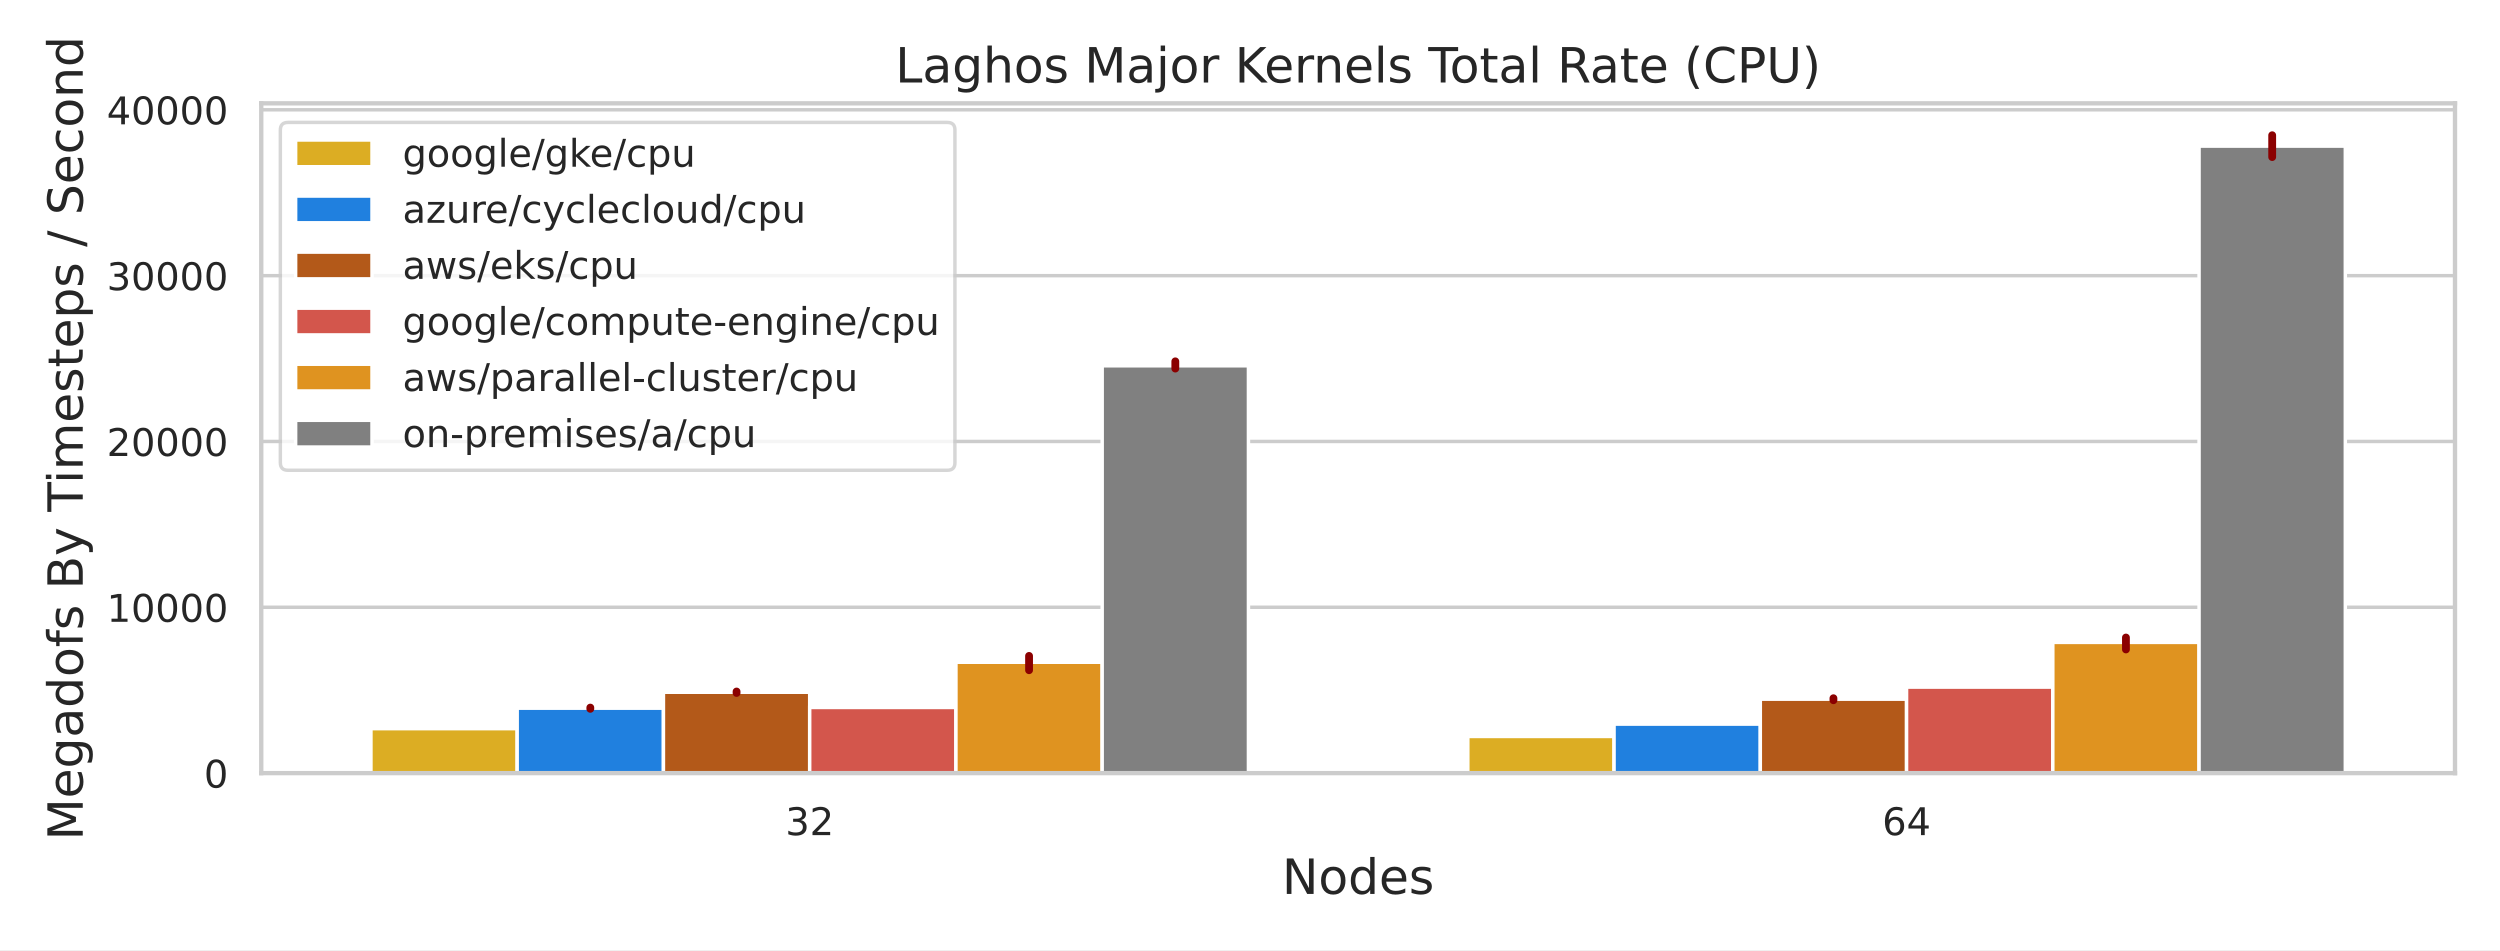
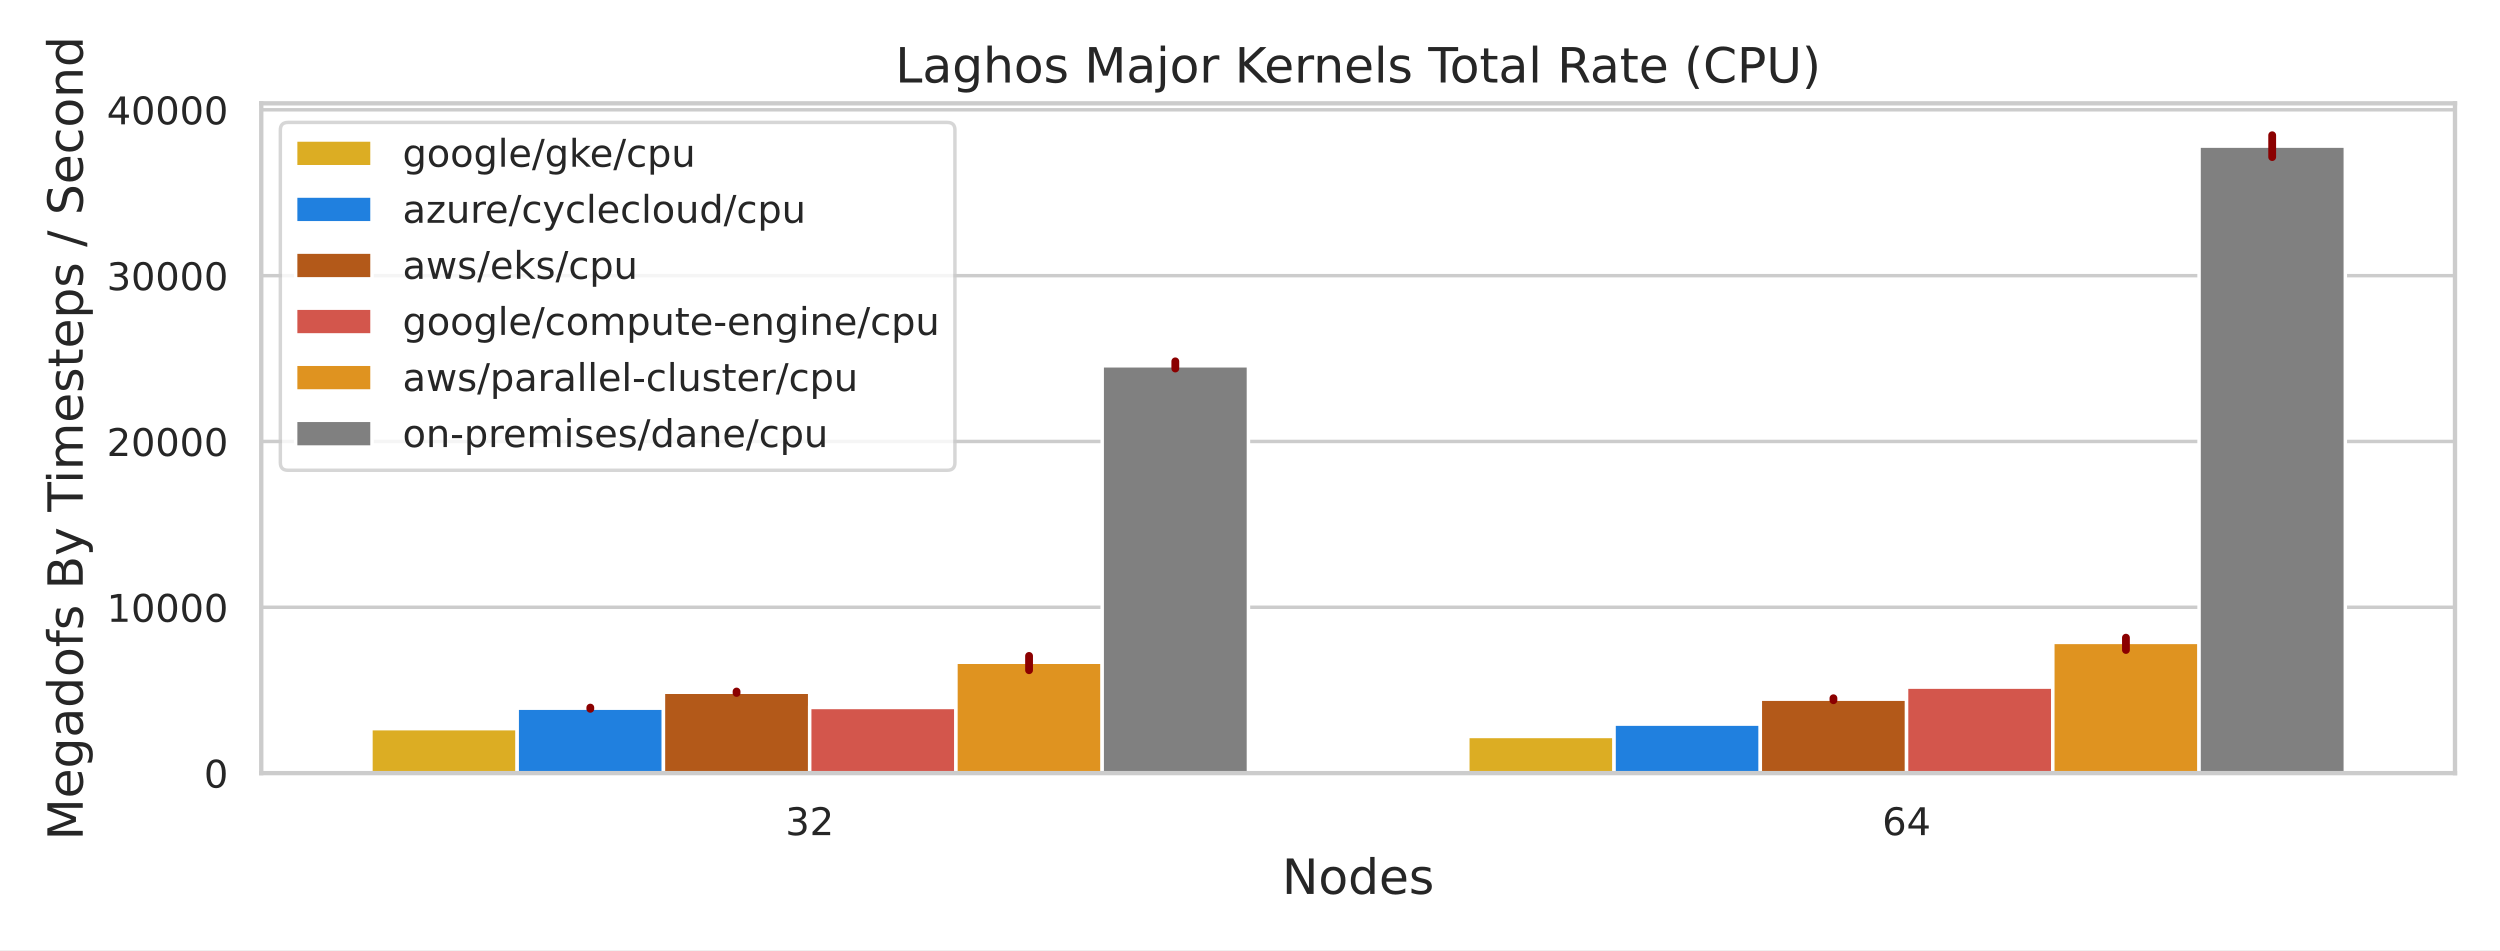
<svg xmlns="http://www.w3.org/2000/svg" xmlns:xlink="http://www.w3.org/1999/xlink" width="720pt" height="273.6pt" viewBox="0 0 720 273.6" version="1.1">
  <defs>
    <style type="text/css">*{stroke-linejoin: round; stroke-linecap: butt}</style>
  </defs>
  <g id="figure_1">
    <g id="patch_1">
      <path d="M 0 273.6  L 720 273.6  L 720 0  L 0 0  z " style="fill: #ffffff" />
    </g>
    <g id="axes_1">
      <g id="patch_2">
        <path d="M 75.24 222.66  L 707.04 222.66  L 707.04 29.76  L 75.24 29.76  z " style="fill: #ffffff" />
      </g>
      <g id="matplotlib.axis_1">
        <g id="xtick_1">
          <g id="text_1">
            <g style="fill: #262626" transform="translate(226.1912 240.5183) scale(0.11 -0.11)">
              <defs>
                <path id="DejaVuSans-33" d="M 2597 2516  Q 3050 2419 3304 2112  Q 3559 1806 3559 1356  Q 3559 666 3084 287  Q 2609 -91 1734 -91  Q 1441 -91 1130 -33  Q 819 25 488 141  L 488 750  Q 750 597 1062 519  Q 1375 441 1716 441  Q 2309 441 2620 675  Q 2931 909 2931 1356  Q 2931 1769 2642 2001  Q 2353 2234 1838 2234  L 1294 2234  L 1294 2753  L 1863 2753  Q 2328 2753 2575 2939  Q 2822 3125 2822 3475  Q 2822 3834 2567 4026  Q 2313 4219 1838 4219  Q 1578 4219 1281 4162  Q 984 4106 628 3988  L 628 4550  Q 988 4650 1302 4700  Q 1616 4750 1894 4750  Q 2613 4750 3031 4423  Q 3450 4097 3450 3541  Q 3450 3153 3228 2886  Q 3006 2619 2597 2516  z " transform="scale(0.015625)" />
                <path id="DejaVuSans-32" d="M 1228 531  L 3431 531  L 3431 0  L 469 0  L 469 531  Q 828 903 1448 1529  Q 2069 2156 2228 2338  Q 2531 2678 2651 2914  Q 2772 3150 2772 3378  Q 2772 3750 2511 3984  Q 2250 4219 1831 4219  Q 1534 4219 1204 4116  Q 875 4013 500 3803  L 500 4441  Q 881 4594 1212 4672  Q 1544 4750 1819 4750  Q 2544 4750 2975 4387  Q 3406 4025 3406 3419  Q 3406 3131 3298 2873  Q 3191 2616 2906 2266  Q 2828 2175 2409 1742  Q 1991 1309 1228 531  z " transform="scale(0.015625)" />
              </defs>
              <use xlink:href="#DejaVuSans-33" />
              <use xlink:href="#DejaVuSans-32" x="63.623" />
            </g>
          </g>
        </g>
        <g id="xtick_2">
          <g id="text_2">
            <g style="fill: #262626" transform="translate(542.0912 240.5183) scale(0.11 -0.11)">
              <defs>
                <path id="DejaVuSans-36" d="M 2113 2584  Q 1688 2584 1439 2293  Q 1191 2003 1191 1497  Q 1191 994 1439 701  Q 1688 409 2113 409  Q 2538 409 2786 701  Q 3034 994 3034 1497  Q 3034 2003 2786 2293  Q 2538 2584 2113 2584  z M 3366 4563  L 3366 3988  Q 3128 4100 2886 4159  Q 2644 4219 2406 4219  Q 1781 4219 1451 3797  Q 1122 3375 1075 2522  Q 1259 2794 1537 2939  Q 1816 3084 2150 3084  Q 2853 3084 3261 2657  Q 3669 2231 3669 1497  Q 3669 778 3244 343  Q 2819 -91 2113 -91  Q 1303 -91 875 529  Q 447 1150 447 2328  Q 447 3434 972 4092  Q 1497 4750 2381 4750  Q 2619 4750 2861 4703  Q 3103 4656 3366 4563  z " transform="scale(0.015625)" />
                <path id="DejaVuSans-34" d="M 2419 4116  L 825 1625  L 2419 1625  L 2419 4116  z M 2253 4666  L 3047 4666  L 3047 1625  L 3713 1625  L 3713 1100  L 3047 1100  L 3047 0  L 2419 0  L 2419 1100  L 313 1100  L 313 1709  L 2253 4666  z " transform="scale(0.015625)" />
              </defs>
              <use xlink:href="#DejaVuSans-36" />
              <use xlink:href="#DejaVuSans-34" x="63.623" />
            </g>
          </g>
        </g>
        <g id="text_3">
          <g style="fill: #262626" transform="translate(369.2223 257.4438) scale(0.14 -0.14)">
            <defs>
              <path id="DejaVuSans-4e" d="M 628 4666  L 1478 4666  L 3547 763  L 3547 4666  L 4159 4666  L 4159 0  L 3309 0  L 1241 3903  L 1241 0  L 628 0  L 628 4666  z " transform="scale(0.015625)" />
              <path id="DejaVuSans-6f" d="M 1959 3097  Q 1497 3097 1228 2736  Q 959 2375 959 1747  Q 959 1119 1226 758  Q 1494 397 1959 397  Q 2419 397 2687 759  Q 2956 1122 2956 1747  Q 2956 2369 2687 2733  Q 2419 3097 1959 3097  z M 1959 3584  Q 2709 3584 3137 3096  Q 3566 2609 3566 1747  Q 3566 888 3137 398  Q 2709 -91 1959 -91  Q 1206 -91 779 398  Q 353 888 353 1747  Q 353 2609 779 3096  Q 1206 3584 1959 3584  z " transform="scale(0.015625)" />
              <path id="DejaVuSans-64" d="M 2906 2969  L 2906 4863  L 3481 4863  L 3481 0  L 2906 0  L 2906 525  Q 2725 213 2448 61  Q 2172 -91 1784 -91  Q 1150 -91 751 415  Q 353 922 353 1747  Q 353 2572 751 3078  Q 1150 3584 1784 3584  Q 2172 3584 2448 3432  Q 2725 3281 2906 2969  z M 947 1747  Q 947 1113 1208 752  Q 1469 391 1925 391  Q 2381 391 2643 752  Q 2906 1113 2906 1747  Q 2906 2381 2643 2742  Q 2381 3103 1925 3103  Q 1469 3103 1208 2742  Q 947 2381 947 1747  z " transform="scale(0.015625)" />
              <path id="DejaVuSans-65" d="M 3597 1894  L 3597 1613  L 953 1613  Q 991 1019 1311 708  Q 1631 397 2203 397  Q 2534 397 2845 478  Q 3156 559 3463 722  L 3463 178  Q 3153 47 2828 -22  Q 2503 -91 2169 -91  Q 1331 -91 842 396  Q 353 884 353 1716  Q 353 2575 817 3079  Q 1281 3584 2069 3584  Q 2775 3584 3186 3129  Q 3597 2675 3597 1894  z M 3022 2063  Q 3016 2534 2758 2815  Q 2500 3097 2075 3097  Q 1594 3097 1305 2825  Q 1016 2553 972 2059  L 3022 2063  z " transform="scale(0.015625)" />
              <path id="DejaVuSans-73" d="M 2834 3397  L 2834 2853  Q 2591 2978 2328 3040  Q 2066 3103 1784 3103  Q 1356 3103 1142 2972  Q 928 2841 928 2578  Q 928 2378 1081 2264  Q 1234 2150 1697 2047  L 1894 2003  Q 2506 1872 2764 1633  Q 3022 1394 3022 966  Q 3022 478 2636 193  Q 2250 -91 1575 -91  Q 1294 -91 989 -36  Q 684 19 347 128  L 347 722  Q 666 556 975 473  Q 1284 391 1588 391  Q 1994 391 2212 530  Q 2431 669 2431 922  Q 2431 1156 2273 1281  Q 2116 1406 1581 1522  L 1381 1569  Q 847 1681 609 1914  Q 372 2147 372 2553  Q 372 3047 722 3315  Q 1072 3584 1716 3584  Q 2034 3584 2315 3537  Q 2597 3491 2834 3397  z " transform="scale(0.015625)" />
            </defs>
            <use xlink:href="#DejaVuSans-4e" />
            <use xlink:href="#DejaVuSans-6f" x="74.805" />
            <use xlink:href="#DejaVuSans-64" x="135.986" />
            <use xlink:href="#DejaVuSans-65" x="199.463" />
            <use xlink:href="#DejaVuSans-73" x="260.986" />
          </g>
        </g>
      </g>
      <g id="matplotlib.axis_2">
        <g id="ytick_1">
          <g id="line2d_1">
-             <path d="M 75.24 222.66  L 707.04 222.66  " clip-path="url(#pef1cb659b6)" style="fill: none; stroke: #cccccc; stroke-linecap: round" />
+             <path d="M 75.24 222.66  L 707.04 222.66  " clip-path="url(#p43511a6525)" style="fill: none; stroke: #cccccc; stroke-linecap: round" />
          </g>
          <g id="text_4">
            <g style="fill: #262626" transform="translate(58.74125 226.8391) scale(0.11 -0.11)">
              <defs>
                <path id="DejaVuSans-30" d="M 2034 4250  Q 1547 4250 1301 3770  Q 1056 3291 1056 2328  Q 1056 1369 1301 889  Q 1547 409 2034 409  Q 2525 409 2770 889  Q 3016 1369 3016 2328  Q 3016 3291 2770 3770  Q 2525 4250 2034 4250  z M 2034 4750  Q 2819 4750 3233 4129  Q 3647 3509 3647 2328  Q 3647 1150 3233 529  Q 2819 -91 2034 -91  Q 1250 -91 836 529  Q 422 1150 422 2328  Q 422 3509 836 4129  Q 1250 4750 2034 4750  z " transform="scale(0.015625)" />
              </defs>
              <use xlink:href="#DejaVuSans-30" />
            </g>
          </g>
        </g>
        <g id="ytick_2">
          <g id="line2d_2">
-             <path d="M 75.24 174.902  L 707.04 174.902  " clip-path="url(#pef1cb659b6)" style="fill: none; stroke: #cccccc; stroke-linecap: round" />
+             <path d="M 75.24 174.902  L 707.04 174.902  " clip-path="url(#p43511a6525)" style="fill: none; stroke: #cccccc; stroke-linecap: round" />
          </g>
          <g id="text_5">
            <g style="fill: #262626" transform="translate(30.74625 179.0811) scale(0.11 -0.11)">
              <defs>
                <path id="DejaVuSans-31" d="M 794 531  L 1825 531  L 1825 4091  L 703 3866  L 703 4441  L 1819 4666  L 2450 4666  L 2450 531  L 3481 531  L 3481 0  L 794 0  L 794 531  z " transform="scale(0.015625)" />
              </defs>
              <use xlink:href="#DejaVuSans-31" />
              <use xlink:href="#DejaVuSans-30" x="63.623" />
              <use xlink:href="#DejaVuSans-30" x="127.246" />
              <use xlink:href="#DejaVuSans-30" x="190.869" />
              <use xlink:href="#DejaVuSans-30" x="254.492" />
            </g>
          </g>
        </g>
        <g id="ytick_3">
          <g id="line2d_3">
-             <path d="M 75.24 127.144  L 707.04 127.144  " clip-path="url(#pef1cb659b6)" style="fill: none; stroke: #cccccc; stroke-linecap: round" />
+             <path d="M 75.24 127.144  L 707.04 127.144  " clip-path="url(#p43511a6525)" style="fill: none; stroke: #cccccc; stroke-linecap: round" />
          </g>
          <g id="text_6">
            <g style="fill: #262626" transform="translate(30.74625 131.3231) scale(0.11 -0.11)">
              <use xlink:href="#DejaVuSans-32" />
              <use xlink:href="#DejaVuSans-30" x="63.623" />
              <use xlink:href="#DejaVuSans-30" x="127.246" />
              <use xlink:href="#DejaVuSans-30" x="190.869" />
              <use xlink:href="#DejaVuSans-30" x="254.492" />
            </g>
          </g>
        </g>
        <g id="ytick_4">
          <g id="line2d_4">
-             <path d="M 75.24 79.386  L 707.04 79.386  " clip-path="url(#pef1cb659b6)" style="fill: none; stroke: #cccccc; stroke-linecap: round" />
+             <path d="M 75.24 79.386  L 707.04 79.386  " clip-path="url(#p43511a6525)" style="fill: none; stroke: #cccccc; stroke-linecap: round" />
          </g>
          <g id="text_7">
            <g style="fill: #262626" transform="translate(30.74625 83.56511) scale(0.11 -0.11)">
              <use xlink:href="#DejaVuSans-33" />
              <use xlink:href="#DejaVuSans-30" x="63.623" />
              <use xlink:href="#DejaVuSans-30" x="127.246" />
              <use xlink:href="#DejaVuSans-30" x="190.869" />
              <use xlink:href="#DejaVuSans-30" x="254.492" />
            </g>
          </g>
        </g>
        <g id="ytick_5">
          <g id="line2d_5">
-             <path d="M 75.24 31.628  L 707.04 31.628  " clip-path="url(#pef1cb659b6)" style="fill: none; stroke: #cccccc; stroke-linecap: round" />
+             <path d="M 75.24 31.628  L 707.04 31.628  " clip-path="url(#p43511a6525)" style="fill: none; stroke: #cccccc; stroke-linecap: round" />
          </g>
          <g id="text_8">
            <g style="fill: #262626" transform="translate(30.74625 35.8071) scale(0.11 -0.11)">
              <use xlink:href="#DejaVuSans-34" />
              <use xlink:href="#DejaVuSans-30" x="63.623" />
              <use xlink:href="#DejaVuSans-30" x="127.246" />
              <use xlink:href="#DejaVuSans-30" x="190.869" />
              <use xlink:href="#DejaVuSans-30" x="254.492" />
            </g>
          </g>
        </g>
        <g id="text_9">
          <g style="fill: #262626" transform="translate(23.83469 242.0097) rotate(-90) scale(0.14 -0.14)">
            <defs>
              <path id="DejaVuSans-4d" d="M 628 4666  L 1569 4666  L 2759 1491  L 3956 4666  L 4897 4666  L 4897 0  L 4281 0  L 4281 4097  L 3078 897  L 2444 897  L 1241 4097  L 1241 0  L 628 0  L 628 4666  z " transform="scale(0.015625)" />
              <path id="DejaVuSans-67" d="M 2906 1791  Q 2906 2416 2648 2759  Q 2391 3103 1925 3103  Q 1463 3103 1205 2759  Q 947 2416 947 1791  Q 947 1169 1205 825  Q 1463 481 1925 481  Q 2391 481 2648 825  Q 2906 1169 2906 1791  z M 3481 434  Q 3481 -459 3084 -895  Q 2688 -1331 1869 -1331  Q 1566 -1331 1297 -1286  Q 1028 -1241 775 -1147  L 775 -588  Q 1028 -725 1275 -790  Q 1522 -856 1778 -856  Q 2344 -856 2625 -561  Q 2906 -266 2906 331  L 2906 616  Q 2728 306 2450 153  Q 2172 0 1784 0  Q 1141 0 747 490  Q 353 981 353 1791  Q 353 2603 747 3093  Q 1141 3584 1784 3584  Q 2172 3584 2450 3431  Q 2728 3278 2906 2969  L 2906 3500  L 3481 3500  L 3481 434  z " transform="scale(0.015625)" />
              <path id="DejaVuSans-61" d="M 2194 1759  Q 1497 1759 1228 1600  Q 959 1441 959 1056  Q 959 750 1161 570  Q 1363 391 1709 391  Q 2188 391 2477 730  Q 2766 1069 2766 1631  L 2766 1759  L 2194 1759  z M 3341 1997  L 3341 0  L 2766 0  L 2766 531  Q 2569 213 2275 61  Q 1981 -91 1556 -91  Q 1019 -91 701 211  Q 384 513 384 1019  Q 384 1609 779 1909  Q 1175 2209 1959 2209  L 2766 2209  L 2766 2266  Q 2766 2663 2505 2880  Q 2244 3097 1772 3097  Q 1472 3097 1187 3025  Q 903 2953 641 2809  L 641 3341  Q 956 3463 1253 3523  Q 1550 3584 1831 3584  Q 2591 3584 2966 3190  Q 3341 2797 3341 1997  z " transform="scale(0.015625)" />
              <path id="DejaVuSans-66" d="M 2375 4863  L 2375 4384  L 1825 4384  Q 1516 4384 1395 4259  Q 1275 4134 1275 3809  L 1275 3500  L 2222 3500  L 2222 3053  L 1275 3053  L 1275 0  L 697 0  L 697 3053  L 147 3053  L 147 3500  L 697 3500  L 697 3744  Q 697 4328 969 4595  Q 1241 4863 1831 4863  L 2375 4863  z " transform="scale(0.015625)" />
              <path id="DejaVuSans-20" transform="scale(0.015625)" />
              <path id="DejaVuSans-42" d="M 1259 2228  L 1259 519  L 2272 519  Q 2781 519 3026 730  Q 3272 941 3272 1375  Q 3272 1813 3026 2020  Q 2781 2228 2272 2228  L 1259 2228  z M 1259 4147  L 1259 2741  L 2194 2741  Q 2656 2741 2882 2914  Q 3109 3088 3109 3444  Q 3109 3797 2882 3972  Q 2656 4147 2194 4147  L 1259 4147  z M 628 4666  L 2241 4666  Q 2963 4666 3353 4366  Q 3744 4066 3744 3513  Q 3744 3084 3544 2831  Q 3344 2578 2956 2516  Q 3422 2416 3680 2098  Q 3938 1781 3938 1306  Q 3938 681 3513 340  Q 3088 0 2303 0  L 628 0  L 628 4666  z " transform="scale(0.015625)" />
              <path id="DejaVuSans-79" d="M 2059 -325  Q 1816 -950 1584 -1140  Q 1353 -1331 966 -1331  L 506 -1331  L 506 -850  L 844 -850  Q 1081 -850 1212 -737  Q 1344 -625 1503 -206  L 1606 56  L 191 3500  L 800 3500  L 1894 763  L 2988 3500  L 3597 3500  L 2059 -325  z " transform="scale(0.015625)" />
              <path id="DejaVuSans-54" d="M -19 4666  L 3928 4666  L 3928 4134  L 2272 4134  L 2272 0  L 1638 0  L 1638 4134  L -19 4134  L -19 4666  z " transform="scale(0.015625)" />
              <path id="DejaVuSans-69" d="M 603 3500  L 1178 3500  L 1178 0  L 603 0  L 603 3500  z M 603 4863  L 1178 4863  L 1178 4134  L 603 4134  L 603 4863  z " transform="scale(0.015625)" />
              <path id="DejaVuSans-6d" d="M 3328 2828  Q 3544 3216 3844 3400  Q 4144 3584 4550 3584  Q 5097 3584 5394 3201  Q 5691 2819 5691 2113  L 5691 0  L 5113 0  L 5113 2094  Q 5113 2597 4934 2840  Q 4756 3084 4391 3084  Q 3944 3084 3684 2787  Q 3425 2491 3425 1978  L 3425 0  L 2847 0  L 2847 2094  Q 2847 2600 2669 2842  Q 2491 3084 2119 3084  Q 1678 3084 1418 2786  Q 1159 2488 1159 1978  L 1159 0  L 581 0  L 581 3500  L 1159 3500  L 1159 2956  Q 1356 3278 1631 3431  Q 1906 3584 2284 3584  Q 2666 3584 2933 3390  Q 3200 3197 3328 2828  z " transform="scale(0.015625)" />
              <path id="DejaVuSans-74" d="M 1172 4494  L 1172 3500  L 2356 3500  L 2356 3053  L 1172 3053  L 1172 1153  Q 1172 725 1289 603  Q 1406 481 1766 481  L 2356 481  L 2356 0  L 1766 0  Q 1100 0 847 248  Q 594 497 594 1153  L 594 3053  L 172 3053  L 172 3500  L 594 3500  L 594 4494  L 1172 4494  z " transform="scale(0.015625)" />
              <path id="DejaVuSans-70" d="M 1159 525  L 1159 -1331  L 581 -1331  L 581 3500  L 1159 3500  L 1159 2969  Q 1341 3281 1617 3432  Q 1894 3584 2278 3584  Q 2916 3584 3314 3078  Q 3713 2572 3713 1747  Q 3713 922 3314 415  Q 2916 -91 2278 -91  Q 1894 -91 1617 61  Q 1341 213 1159 525  z M 3116 1747  Q 3116 2381 2855 2742  Q 2594 3103 2138 3103  Q 1681 3103 1420 2742  Q 1159 2381 1159 1747  Q 1159 1113 1420 752  Q 1681 391 2138 391  Q 2594 391 2855 752  Q 3116 1113 3116 1747  z " transform="scale(0.015625)" />
              <path id="DejaVuSans-2f" d="M 1625 4666  L 2156 4666  L 531 -594  L 0 -594  L 1625 4666  z " transform="scale(0.015625)" />
              <path id="DejaVuSans-53" d="M 3425 4513  L 3425 3897  Q 3066 4069 2747 4153  Q 2428 4238 2131 4238  Q 1616 4238 1336 4038  Q 1056 3838 1056 3469  Q 1056 3159 1242 3001  Q 1428 2844 1947 2747  L 2328 2669  Q 3034 2534 3370 2195  Q 3706 1856 3706 1288  Q 3706 609 3251 259  Q 2797 -91 1919 -91  Q 1588 -91 1214 -16  Q 841 59 441 206  L 441 856  Q 825 641 1194 531  Q 1563 422 1919 422  Q 2459 422 2753 634  Q 3047 847 3047 1241  Q 3047 1584 2836 1778  Q 2625 1972 2144 2069  L 1759 2144  Q 1053 2284 737 2584  Q 422 2884 422 3419  Q 422 4038 858 4394  Q 1294 4750 2059 4750  Q 2388 4750 2728 4690  Q 3069 4631 3425 4513  z " transform="scale(0.015625)" />
              <path id="DejaVuSans-63" d="M 3122 3366  L 3122 2828  Q 2878 2963 2633 3030  Q 2388 3097 2138 3097  Q 1578 3097 1268 2742  Q 959 2388 959 1747  Q 959 1106 1268 751  Q 1578 397 2138 397  Q 2388 397 2633 464  Q 2878 531 3122 666  L 3122 134  Q 2881 22 2623 -34  Q 2366 -91 2075 -91  Q 1284 -91 818 406  Q 353 903 353 1747  Q 353 2603 823 3093  Q 1294 3584 2113 3584  Q 2378 3584 2631 3529  Q 2884 3475 3122 3366  z " transform="scale(0.015625)" />
              <path id="DejaVuSans-6e" d="M 3513 2113  L 3513 0  L 2938 0  L 2938 2094  Q 2938 2591 2744 2837  Q 2550 3084 2163 3084  Q 1697 3084 1428 2787  Q 1159 2491 1159 1978  L 1159 0  L 581 0  L 581 3500  L 1159 3500  L 1159 2956  Q 1366 3272 1645 3428  Q 1925 3584 2291 3584  Q 2894 3584 3203 3211  Q 3513 2838 3513 2113  z " transform="scale(0.015625)" />
            </defs>
            <use xlink:href="#DejaVuSans-4d" />
            <use xlink:href="#DejaVuSans-65" x="86.279" />
            <use xlink:href="#DejaVuSans-67" x="147.803" />
            <use xlink:href="#DejaVuSans-61" x="211.279" />
            <use xlink:href="#DejaVuSans-64" x="272.559" />
            <use xlink:href="#DejaVuSans-6f" x="336.035" />
            <use xlink:href="#DejaVuSans-66" x="397.217" />
            <use xlink:href="#DejaVuSans-73" x="432.422" />
            <use xlink:href="#DejaVuSans-20" x="484.521" />
            <use xlink:href="#DejaVuSans-42" x="516.309" />
            <use xlink:href="#DejaVuSans-79" x="584.912" />
            <use xlink:href="#DejaVuSans-20" x="644.092" />
            <use xlink:href="#DejaVuSans-54" x="675.879" />
            <use xlink:href="#DejaVuSans-69" x="733.838" />
            <use xlink:href="#DejaVuSans-6d" x="761.621" />
            <use xlink:href="#DejaVuSans-65" x="859.033" />
            <use xlink:href="#DejaVuSans-73" x="920.557" />
            <use xlink:href="#DejaVuSans-74" x="972.656" />
            <use xlink:href="#DejaVuSans-65" x="1011.865" />
            <use xlink:href="#DejaVuSans-70" x="1073.389" />
            <use xlink:href="#DejaVuSans-73" x="1136.865" />
            <use xlink:href="#DejaVuSans-20" x="1188.965" />
            <use xlink:href="#DejaVuSans-2f" x="1220.752" />
            <use xlink:href="#DejaVuSans-20" x="1254.443" />
            <use xlink:href="#DejaVuSans-53" x="1286.23" />
            <use xlink:href="#DejaVuSans-65" x="1349.707" />
            <use xlink:href="#DejaVuSans-63" x="1411.23" />
            <use xlink:href="#DejaVuSans-6f" x="1466.211" />
            <use xlink:href="#DejaVuSans-6e" x="1527.393" />
            <use xlink:href="#DejaVuSans-64" x="1590.771" />
          </g>
        </g>
      </g>
      <g id="patch_3">
-         <path d="M 106.83 222.66  L 148.95 222.66  L 148.95 209.856  L 106.83 209.856  z " clip-path="url(#pef1cb659b6)" style="fill: #dcad23; stroke: #ffffff; stroke-linejoin: miter" />
+         <path d="M 106.83 222.66  L 148.95 222.66  L 148.95 209.856  L 106.83 209.856  z " clip-path="url(#p43511a6525)" style="fill: #dcad23; stroke: #ffffff; stroke-linejoin: miter" />
      </g>
      <g id="patch_4">
-         <path d="M 422.73 222.66  L 464.85 222.66  L 464.85 212.102  L 422.73 212.102  z " clip-path="url(#pef1cb659b6)" style="fill: #dcad23; stroke: #ffffff; stroke-linejoin: miter" />
+         <path d="M 422.73 222.66  L 464.85 222.66  L 464.85 212.102  L 422.73 212.102  z " clip-path="url(#p43511a6525)" style="fill: #dcad23; stroke: #ffffff; stroke-linejoin: miter" />
      </g>
      <g id="patch_5">
-         <path d="M 148.95 222.66  L 191.07 222.66  L 191.07 203.965  L 148.95 203.965  z " clip-path="url(#pef1cb659b6)" style="fill: #2080df; stroke: #ffffff; stroke-linejoin: miter" />
+         <path d="M 148.95 222.66  L 191.07 222.66  L 191.07 203.965  L 148.95 203.965  z " clip-path="url(#p43511a6525)" style="fill: #2080df; stroke: #ffffff; stroke-linejoin: miter" />
      </g>
      <g id="patch_6">
-         <path d="M 464.85 222.66  L 506.97 222.66  L 506.97 208.544  L 464.85 208.544  z " clip-path="url(#pef1cb659b6)" style="fill: #2080df; stroke: #ffffff; stroke-linejoin: miter" />
+         <path d="M 464.85 222.66  L 506.97 222.66  L 506.97 208.544  L 464.85 208.544  z " clip-path="url(#p43511a6525)" style="fill: #2080df; stroke: #ffffff; stroke-linejoin: miter" />
      </g>
      <g id="patch_7">
-         <path d="M 191.07 222.66  L 233.19 222.66  L 233.19 199.367  L 191.07 199.367  z " clip-path="url(#pef1cb659b6)" style="fill: #b35919; stroke: #ffffff; stroke-linejoin: miter" />
+         <path d="M 191.07 222.66  L 233.19 222.66  L 233.19 199.367  L 191.07 199.367  z " clip-path="url(#p43511a6525)" style="fill: #b35919; stroke: #ffffff; stroke-linejoin: miter" />
      </g>
      <g id="patch_8">
-         <path d="M 506.97 222.66  L 549.09 222.66  L 549.09 201.378  L 506.97 201.378  z " clip-path="url(#pef1cb659b6)" style="fill: #b35919; stroke: #ffffff; stroke-linejoin: miter" />
+         <path d="M 506.97 222.66  L 549.09 222.66  L 549.09 201.378  L 506.97 201.378  z " clip-path="url(#p43511a6525)" style="fill: #b35919; stroke: #ffffff; stroke-linejoin: miter" />
      </g>
      <g id="patch_9">
-         <path d="M 233.19 222.66  L 275.31 222.66  L 275.31 203.747  L 233.19 203.747  z " clip-path="url(#pef1cb659b6)" style="fill: #d3564c; stroke: #ffffff; stroke-linejoin: miter" />
+         <path d="M 233.19 222.66  L 275.31 222.66  L 275.31 203.747  L 233.19 203.747  z " clip-path="url(#p43511a6525)" style="fill: #d3564c; stroke: #ffffff; stroke-linejoin: miter" />
      </g>
      <g id="patch_10">
-         <path d="M 549.09 222.66  L 591.21 222.66  L 591.21 197.899  L 549.09 197.899  z " clip-path="url(#pef1cb659b6)" style="fill: #d3564c; stroke: #ffffff; stroke-linejoin: miter" />
+         <path d="M 549.09 222.66  L 591.21 222.66  L 591.21 197.899  L 549.09 197.899  z " clip-path="url(#p43511a6525)" style="fill: #d3564c; stroke: #ffffff; stroke-linejoin: miter" />
      </g>
      <g id="patch_11">
-         <path d="M 275.31 222.66  L 317.43 222.66  L 317.43 190.732  L 275.31 190.732  z " clip-path="url(#pef1cb659b6)" style="fill: #df9320; stroke: #ffffff; stroke-linejoin: miter" />
+         <path d="M 275.31 222.66  L 317.43 222.66  L 317.43 190.732  L 275.31 190.732  z " clip-path="url(#p43511a6525)" style="fill: #df9320; stroke: #ffffff; stroke-linejoin: miter" />
      </g>
      <g id="patch_12">
-         <path d="M 591.21 222.66  L 633.33 222.66  L 633.33 185.003  L 591.21 185.003  z " clip-path="url(#pef1cb659b6)" style="fill: #df9320; stroke: #ffffff; stroke-linejoin: miter" />
+         <path d="M 591.21 222.66  L 633.33 222.66  L 633.33 185.003  L 591.21 185.003  z " clip-path="url(#p43511a6525)" style="fill: #df9320; stroke: #ffffff; stroke-linejoin: miter" />
      </g>
      <g id="patch_13">
-         <path d="M 317.43 222.66  L 359.55 222.66  L 359.55 105.359  L 317.43 105.359  z " clip-path="url(#pef1cb659b6)" style="fill: #808080; stroke: #ffffff; stroke-linejoin: miter" />
+         <path d="M 317.43 222.66  L 359.55 222.66  L 359.55 105.359  L 317.43 105.359  z " clip-path="url(#p43511a6525)" style="fill: #808080; stroke: #ffffff; stroke-linejoin: miter" />
      </g>
      <g id="patch_14">
-         <path d="M 633.33 222.66  L 675.45 222.66  L 675.45 42.092  L 633.33 42.092  z " clip-path="url(#pef1cb659b6)" style="fill: #808080; stroke: #ffffff; stroke-linejoin: miter" />
+         <path d="M 633.33 222.66  L 675.45 222.66  L 675.45 42.092  L 633.33 42.092  z " clip-path="url(#p43511a6525)" style="fill: #808080; stroke: #ffffff; stroke-linejoin: miter" />
      </g>
      <g id="patch_15">
-         <path d="M 233.19 222.66  L 233.19 222.66  L 233.19 222.66  L 233.19 222.66  z " clip-path="url(#pef1cb659b6)" style="fill: #dcad23; stroke: #ffffff; stroke-linejoin: miter" />
+         <path d="M 233.19 222.66  L 233.19 222.66  L 233.19 222.66  L 233.19 222.66  z " clip-path="url(#p43511a6525)" style="fill: #dcad23; stroke: #ffffff; stroke-linejoin: miter" />
      </g>
      <g id="patch_16">
-         <path d="M 233.19 222.66  L 233.19 222.66  L 233.19 222.66  L 233.19 222.66  z " clip-path="url(#pef1cb659b6)" style="fill: #2080df; stroke: #ffffff; stroke-linejoin: miter" />
+         <path d="M 233.19 222.66  L 233.19 222.66  L 233.19 222.66  L 233.19 222.66  z " clip-path="url(#p43511a6525)" style="fill: #2080df; stroke: #ffffff; stroke-linejoin: miter" />
      </g>
      <g id="patch_17">
-         <path d="M 233.19 222.66  L 233.19 222.66  L 233.19 222.66  L 233.19 222.66  z " clip-path="url(#pef1cb659b6)" style="fill: #b35919; stroke: #ffffff; stroke-linejoin: miter" />
+         <path d="M 233.19 222.66  L 233.19 222.66  L 233.19 222.66  L 233.19 222.66  z " clip-path="url(#p43511a6525)" style="fill: #b35919; stroke: #ffffff; stroke-linejoin: miter" />
      </g>
      <g id="patch_18">
-         <path d="M 233.19 222.66  L 233.19 222.66  L 233.19 222.66  L 233.19 222.66  z " clip-path="url(#pef1cb659b6)" style="fill: #d3564c; stroke: #ffffff; stroke-linejoin: miter" />
+         <path d="M 233.19 222.66  L 233.19 222.66  L 233.19 222.66  L 233.19 222.66  z " clip-path="url(#p43511a6525)" style="fill: #d3564c; stroke: #ffffff; stroke-linejoin: miter" />
      </g>
      <g id="patch_19">
-         <path d="M 233.19 222.66  L 233.19 222.66  L 233.19 222.66  L 233.19 222.66  z " clip-path="url(#pef1cb659b6)" style="fill: #df9320; stroke: #ffffff; stroke-linejoin: miter" />
+         <path d="M 233.19 222.66  L 233.19 222.66  L 233.19 222.66  L 233.19 222.66  z " clip-path="url(#p43511a6525)" style="fill: #df9320; stroke: #ffffff; stroke-linejoin: miter" />
      </g>
      <g id="patch_20">
-         <path d="M 233.19 222.66  L 233.19 222.66  L 233.19 222.66  L 233.19 222.66  z " clip-path="url(#pef1cb659b6)" style="fill: #808080; stroke: #ffffff; stroke-linejoin: miter" />
+         <path d="M 233.19 222.66  L 233.19 222.66  L 233.19 222.66  L 233.19 222.66  z " clip-path="url(#p43511a6525)" style="fill: #808080; stroke: #ffffff; stroke-linejoin: miter" />
      </g>
      <g id="line2d_6">
-         <path clip-path="url(#pef1cb659b6)" style="fill: none; stroke: #8b0000; stroke-width: 2.25; stroke-linecap: round" />
+         <path clip-path="url(#p43511a6525)" style="fill: none; stroke: #8b0000; stroke-width: 2.25; stroke-linecap: round" />
      </g>
      <g id="line2d_7">
-         <path clip-path="url(#pef1cb659b6)" style="fill: none; stroke: #8b0000; stroke-width: 2.25; stroke-linecap: round" />
+         <path clip-path="url(#p43511a6525)" style="fill: none; stroke: #8b0000; stroke-width: 2.25; stroke-linecap: round" />
      </g>
      <g id="line2d_8">
-         <path d="M 170.01 204.143  L 170.01 203.787  " clip-path="url(#pef1cb659b6)" style="fill: none; stroke: #8b0000; stroke-width: 2.25; stroke-linecap: round" />
+         <path d="M 170.01 204.143  L 170.01 203.787  " clip-path="url(#p43511a6525)" style="fill: none; stroke: #8b0000; stroke-width: 2.25; stroke-linecap: round" />
      </g>
      <g id="line2d_9">
-         <path clip-path="url(#pef1cb659b6)" style="fill: none; stroke: #8b0000; stroke-width: 2.25; stroke-linecap: round" />
+         <path clip-path="url(#p43511a6525)" style="fill: none; stroke: #8b0000; stroke-width: 2.25; stroke-linecap: round" />
      </g>
      <g id="line2d_10">
-         <path d="M 212.13 199.577  L 212.13 199.157  " clip-path="url(#pef1cb659b6)" style="fill: none; stroke: #8b0000; stroke-width: 2.25; stroke-linecap: round" />
+         <path d="M 212.13 199.577  L 212.13 199.157  " clip-path="url(#p43511a6525)" style="fill: none; stroke: #8b0000; stroke-width: 2.25; stroke-linecap: round" />
      </g>
      <g id="line2d_11">
-         <path d="M 528.03 201.667  L 528.03 201.09  " clip-path="url(#pef1cb659b6)" style="fill: none; stroke: #8b0000; stroke-width: 2.25; stroke-linecap: round" />
+         <path d="M 528.03 201.667  L 528.03 201.09  " clip-path="url(#p43511a6525)" style="fill: none; stroke: #8b0000; stroke-width: 2.25; stroke-linecap: round" />
      </g>
      <g id="line2d_12">
-         <path clip-path="url(#pef1cb659b6)" style="fill: none; stroke: #8b0000; stroke-width: 2.25; stroke-linecap: round" />
+         <path clip-path="url(#p43511a6525)" style="fill: none; stroke: #8b0000; stroke-width: 2.25; stroke-linecap: round" />
      </g>
      <g id="line2d_13">
-         <path clip-path="url(#pef1cb659b6)" style="fill: none; stroke: #8b0000; stroke-width: 2.25; stroke-linecap: round" />
+         <path clip-path="url(#p43511a6525)" style="fill: none; stroke: #8b0000; stroke-width: 2.25; stroke-linecap: round" />
      </g>
      <g id="line2d_14">
-         <path d="M 296.37 193.023  L 296.37 188.901  " clip-path="url(#pef1cb659b6)" style="fill: none; stroke: #8b0000; stroke-width: 2.25; stroke-linecap: round" />
+         <path d="M 296.37 193.023  L 296.37 188.901  " clip-path="url(#p43511a6525)" style="fill: none; stroke: #8b0000; stroke-width: 2.25; stroke-linecap: round" />
      </g>
      <g id="line2d_15">
-         <path d="M 612.27 187.042  L 612.27 183.608  " clip-path="url(#pef1cb659b6)" style="fill: none; stroke: #8b0000; stroke-width: 2.25; stroke-linecap: round" />
+         <path d="M 612.27 187.196  L 612.27 183.649  " clip-path="url(#p43511a6525)" style="fill: none; stroke: #8b0000; stroke-width: 2.25; stroke-linecap: round" />
      </g>
      <g id="line2d_16">
-         <path d="M 338.49 106.148  L 338.49 104.066  " clip-path="url(#pef1cb659b6)" style="fill: none; stroke: #8b0000; stroke-width: 2.25; stroke-linecap: round" />
+         <path d="M 338.49 106.133  L 338.49 104.066  " clip-path="url(#p43511a6525)" style="fill: none; stroke: #8b0000; stroke-width: 2.25; stroke-linecap: round" />
      </g>
      <g id="line2d_17">
-         <path d="M 654.39 45.237  L 654.39 38.946  " clip-path="url(#pef1cb659b6)" style="fill: none; stroke: #8b0000; stroke-width: 2.25; stroke-linecap: round" />
+         <path d="M 654.39 45.237  L 654.39 38.946  " clip-path="url(#p43511a6525)" style="fill: none; stroke: #8b0000; stroke-width: 2.25; stroke-linecap: round" />
      </g>
      <g id="patch_21">
        <path d="M 75.24 222.66  L 75.24 29.76  " style="fill: none; stroke: #cccccc; stroke-width: 1.25; stroke-linejoin: miter; stroke-linecap: square" />
      </g>
      <g id="patch_22">
        <path d="M 707.04 222.66  L 707.04 29.76  " style="fill: none; stroke: #cccccc; stroke-width: 1.25; stroke-linejoin: miter; stroke-linecap: square" />
      </g>
      <g id="patch_23">
        <path d="M 75.24 222.66  L 707.04 222.66  " style="fill: none; stroke: #cccccc; stroke-width: 1.25; stroke-linejoin: miter; stroke-linecap: square" />
      </g>
      <g id="patch_24">
        <path d="M 75.24 29.76  L 707.04 29.76  " style="fill: none; stroke: #cccccc; stroke-width: 1.25; stroke-linejoin: miter; stroke-linecap: square" />
      </g>
      <g id="text_10">
        <g style="fill: #262626" transform="translate(257.8556 23.76) scale(0.14 -0.14)">
          <defs>
            <path id="DejaVuSans-4c" d="M 628 4666  L 1259 4666  L 1259 531  L 3531 531  L 3531 0  L 628 0  L 628 4666  z " transform="scale(0.015625)" />
            <path id="DejaVuSans-68" d="M 3513 2113  L 3513 0  L 2938 0  L 2938 2094  Q 2938 2591 2744 2837  Q 2550 3084 2163 3084  Q 1697 3084 1428 2787  Q 1159 2491 1159 1978  L 1159 0  L 581 0  L 581 4863  L 1159 4863  L 1159 2956  Q 1366 3272 1645 3428  Q 1925 3584 2291 3584  Q 2894 3584 3203 3211  Q 3513 2838 3513 2113  z " transform="scale(0.015625)" />
            <path id="DejaVuSans-6a" d="M 603 3500  L 1178 3500  L 1178 -63  Q 1178 -731 923 -1031  Q 669 -1331 103 -1331  L -116 -1331  L -116 -844  L 38 -844  Q 366 -844 484 -692  Q 603 -541 603 -63  L 603 3500  z M 603 4863  L 1178 4863  L 1178 4134  L 603 4134  L 603 4863  z " transform="scale(0.015625)" />
            <path id="DejaVuSans-72" d="M 2631 2963  Q 2534 3019 2420 3045  Q 2306 3072 2169 3072  Q 1681 3072 1420 2755  Q 1159 2438 1159 1844  L 1159 0  L 581 0  L 581 3500  L 1159 3500  L 1159 2956  Q 1341 3275 1631 3429  Q 1922 3584 2338 3584  Q 2397 3584 2469 3576  Q 2541 3569 2628 3553  L 2631 2963  z " transform="scale(0.015625)" />
            <path id="DejaVuSans-4b" d="M 628 4666  L 1259 4666  L 1259 2694  L 3353 4666  L 4166 4666  L 1850 2491  L 4331 0  L 3500 0  L 1259 2247  L 1259 0  L 628 0  L 628 4666  z " transform="scale(0.015625)" />
            <path id="DejaVuSans-6c" d="M 603 4863  L 1178 4863  L 1178 0  L 603 0  L 603 4863  z " transform="scale(0.015625)" />
            <path id="DejaVuSans-52" d="M 2841 2188  Q 3044 2119 3236 1894  Q 3428 1669 3622 1275  L 4263 0  L 3584 0  L 2988 1197  Q 2756 1666 2539 1819  Q 2322 1972 1947 1972  L 1259 1972  L 1259 0  L 628 0  L 628 4666  L 2053 4666  Q 2853 4666 3247 4331  Q 3641 3997 3641 3322  Q 3641 2881 3436 2590  Q 3231 2300 2841 2188  z M 1259 4147  L 1259 2491  L 2053 2491  Q 2509 2491 2742 2702  Q 2975 2913 2975 3322  Q 2975 3731 2742 3939  Q 2509 4147 2053 4147  L 1259 4147  z " transform="scale(0.015625)" />
            <path id="DejaVuSans-28" d="M 1984 4856  Q 1566 4138 1362 3434  Q 1159 2731 1159 2009  Q 1159 1288 1364 580  Q 1569 -128 1984 -844  L 1484 -844  Q 1016 -109 783 600  Q 550 1309 550 2009  Q 550 2706 781 3412  Q 1013 4119 1484 4856  L 1984 4856  z " transform="scale(0.015625)" />
            <path id="DejaVuSans-43" d="M 4122 4306  L 4122 3641  Q 3803 3938 3442 4084  Q 3081 4231 2675 4231  Q 1875 4231 1450 3742  Q 1025 3253 1025 2328  Q 1025 1406 1450 917  Q 1875 428 2675 428  Q 3081 428 3442 575  Q 3803 722 4122 1019  L 4122 359  Q 3791 134 3420 21  Q 3050 -91 2638 -91  Q 1578 -91 968 557  Q 359 1206 359 2328  Q 359 3453 968 4101  Q 1578 4750 2638 4750  Q 3056 4750 3426 4639  Q 3797 4528 4122 4306  z " transform="scale(0.015625)" />
            <path id="DejaVuSans-50" d="M 1259 4147  L 1259 2394  L 2053 2394  Q 2494 2394 2734 2622  Q 2975 2850 2975 3272  Q 2975 3691 2734 3919  Q 2494 4147 2053 4147  L 1259 4147  z M 628 4666  L 2053 4666  Q 2838 4666 3239 4311  Q 3641 3956 3641 3272  Q 3641 2581 3239 2228  Q 2838 1875 2053 1875  L 1259 1875  L 1259 0  L 628 0  L 628 4666  z " transform="scale(0.015625)" />
            <path id="DejaVuSans-55" d="M 556 4666  L 1191 4666  L 1191 1831  Q 1191 1081 1462 751  Q 1734 422 2344 422  Q 2950 422 3222 751  Q 3494 1081 3494 1831  L 3494 4666  L 4128 4666  L 4128 1753  Q 4128 841 3676 375  Q 3225 -91 2344 -91  Q 1459 -91 1007 375  Q 556 841 556 1753  L 556 4666  z " transform="scale(0.015625)" />
            <path id="DejaVuSans-29" d="M 513 4856  L 1013 4856  Q 1481 4119 1714 3412  Q 1947 2706 1947 2009  Q 1947 1309 1714 600  Q 1481 -109 1013 -844  L 513 -844  Q 928 -128 1133 580  Q 1338 1288 1338 2009  Q 1338 2731 1133 3434  Q 928 4138 513 4856  z " transform="scale(0.015625)" />
          </defs>
          <use xlink:href="#DejaVuSans-4c" />
          <use xlink:href="#DejaVuSans-61" x="55.713" />
          <use xlink:href="#DejaVuSans-67" x="116.992" />
          <use xlink:href="#DejaVuSans-68" x="180.469" />
          <use xlink:href="#DejaVuSans-6f" x="243.848" />
          <use xlink:href="#DejaVuSans-73" x="305.029" />
          <use xlink:href="#DejaVuSans-20" x="357.129" />
          <use xlink:href="#DejaVuSans-4d" x="388.916" />
          <use xlink:href="#DejaVuSans-61" x="475.195" />
          <use xlink:href="#DejaVuSans-6a" x="536.475" />
          <use xlink:href="#DejaVuSans-6f" x="564.258" />
          <use xlink:href="#DejaVuSans-72" x="625.439" />
          <use xlink:href="#DejaVuSans-20" x="666.553" />
          <use xlink:href="#DejaVuSans-4b" x="698.34" />
          <use xlink:href="#DejaVuSans-65" x="758.916" />
          <use xlink:href="#DejaVuSans-72" x="820.439" />
          <use xlink:href="#DejaVuSans-6e" x="859.803" />
          <use xlink:href="#DejaVuSans-65" x="923.182" />
          <use xlink:href="#DejaVuSans-6c" x="984.705" />
          <use xlink:href="#DejaVuSans-73" x="1012.488" />
          <use xlink:href="#DejaVuSans-20" x="1064.588" />
          <use xlink:href="#DejaVuSans-54" x="1096.375" />
          <use xlink:href="#DejaVuSans-6f" x="1140.459" />
          <use xlink:href="#DejaVuSans-74" x="1201.641" />
          <use xlink:href="#DejaVuSans-61" x="1240.85" />
          <use xlink:href="#DejaVuSans-6c" x="1302.129" />
          <use xlink:href="#DejaVuSans-20" x="1329.912" />
          <use xlink:href="#DejaVuSans-52" x="1361.699" />
          <use xlink:href="#DejaVuSans-61" x="1428.932" />
          <use xlink:href="#DejaVuSans-74" x="1490.211" />
          <use xlink:href="#DejaVuSans-65" x="1529.42" />
          <use xlink:href="#DejaVuSans-20" x="1590.943" />
          <use xlink:href="#DejaVuSans-28" x="1622.73" />
          <use xlink:href="#DejaVuSans-43" x="1661.744" />
          <use xlink:href="#DejaVuSans-50" x="1731.568" />
          <use xlink:href="#DejaVuSans-55" x="1791.871" />
          <use xlink:href="#DejaVuSans-29" x="1865.064" />
        </g>
      </g>
      <g id="legend_1">
        <g id="patch_25">
          <path d="M 82.94 135.436  L 272.822 135.436  Q 275.022 135.436 275.022 133.236  L 275.022 37.46  Q 275.022 35.26 272.822 35.26  L 82.94 35.26  Q 80.74 35.26 80.74 37.46  L 80.74 133.236  Q 80.74 135.436 82.94 135.436  z " style="fill: #ffffff; opacity: 0.8; stroke: #cccccc; stroke-linejoin: miter" />
        </g>
        <g id="patch_26">
          <path d="M 85.14 48.018  L 107.14 48.018  L 107.14 40.318  L 85.14 40.318  z " style="fill: #dcad23; stroke: #ffffff; stroke-linejoin: miter" />
        </g>
        <g id="text_11">
          <g style="fill: #262626" transform="translate(115.94 48.01828) scale(0.11 -0.11)">
            <defs>
              <path id="DejaVuSans-6b" d="M 581 4863  L 1159 4863  L 1159 1991  L 2875 3500  L 3609 3500  L 1753 1863  L 3688 0  L 2938 0  L 1159 1709  L 1159 0  L 581 0  L 581 4863  z " transform="scale(0.015625)" />
              <path id="DejaVuSans-75" d="M 544 1381  L 544 3500  L 1119 3500  L 1119 1403  Q 1119 906 1312 657  Q 1506 409 1894 409  Q 2359 409 2629 706  Q 2900 1003 2900 1516  L 2900 3500  L 3475 3500  L 3475 0  L 2900 0  L 2900 538  Q 2691 219 2414 64  Q 2138 -91 1772 -91  Q 1169 -91 856 284  Q 544 659 544 1381  z M 1991 3584  L 1991 3584  z " transform="scale(0.015625)" />
            </defs>
            <use xlink:href="#DejaVuSans-67" />
            <use xlink:href="#DejaVuSans-6f" x="63.477" />
            <use xlink:href="#DejaVuSans-6f" x="124.658" />
            <use xlink:href="#DejaVuSans-67" x="185.84" />
            <use xlink:href="#DejaVuSans-6c" x="249.316" />
            <use xlink:href="#DejaVuSans-65" x="277.1" />
            <use xlink:href="#DejaVuSans-2f" x="338.623" />
            <use xlink:href="#DejaVuSans-67" x="372.314" />
            <use xlink:href="#DejaVuSans-6b" x="435.791" />
            <use xlink:href="#DejaVuSans-65" x="490.076" />
            <use xlink:href="#DejaVuSans-2f" x="551.6" />
            <use xlink:href="#DejaVuSans-63" x="585.291" />
            <use xlink:href="#DejaVuSans-70" x="640.271" />
            <use xlink:href="#DejaVuSans-75" x="703.748" />
          </g>
        </g>
        <g id="patch_27">
          <path d="M 85.14 64.164  L 107.14 64.164  L 107.14 56.464  L 85.14 56.464  z " style="fill: #2080df; stroke: #ffffff; stroke-linejoin: miter" />
        </g>
        <g id="text_12">
          <g style="fill: #262626" transform="translate(115.94 64.16422) scale(0.11 -0.11)">
            <defs>
              <path id="DejaVuSans-7a" d="M 353 3500  L 3084 3500  L 3084 2975  L 922 459  L 3084 459  L 3084 0  L 275 0  L 275 525  L 2438 3041  L 353 3041  L 353 3500  z " transform="scale(0.015625)" />
            </defs>
            <use xlink:href="#DejaVuSans-61" />
            <use xlink:href="#DejaVuSans-7a" x="61.279" />
            <use xlink:href="#DejaVuSans-75" x="113.77" />
            <use xlink:href="#DejaVuSans-72" x="177.148" />
            <use xlink:href="#DejaVuSans-65" x="216.012" />
            <use xlink:href="#DejaVuSans-2f" x="277.535" />
            <use xlink:href="#DejaVuSans-63" x="311.227" />
            <use xlink:href="#DejaVuSans-79" x="366.207" />
            <use xlink:href="#DejaVuSans-63" x="425.387" />
            <use xlink:href="#DejaVuSans-6c" x="480.367" />
            <use xlink:href="#DejaVuSans-65" x="508.15" />
            <use xlink:href="#DejaVuSans-63" x="569.674" />
            <use xlink:href="#DejaVuSans-6c" x="624.654" />
            <use xlink:href="#DejaVuSans-6f" x="652.438" />
            <use xlink:href="#DejaVuSans-75" x="713.619" />
            <use xlink:href="#DejaVuSans-64" x="776.998" />
            <use xlink:href="#DejaVuSans-2f" x="840.475" />
            <use xlink:href="#DejaVuSans-63" x="874.166" />
            <use xlink:href="#DejaVuSans-70" x="929.146" />
            <use xlink:href="#DejaVuSans-75" x="992.623" />
          </g>
        </g>
        <g id="patch_28">
          <path d="M 85.14 80.31  L 107.14 80.31  L 107.14 72.61  L 85.14 72.61  z " style="fill: #b35919; stroke: #ffffff; stroke-linejoin: miter" />
        </g>
        <g id="text_13">
          <g style="fill: #262626" transform="translate(115.94 80.31016) scale(0.11 -0.11)">
            <defs>
              <path id="DejaVuSans-77" d="M 269 3500  L 844 3500  L 1563 769  L 2278 3500  L 2956 3500  L 3675 769  L 4391 3500  L 4966 3500  L 4050 0  L 3372 0  L 2619 2869  L 1863 0  L 1184 0  L 269 3500  z " transform="scale(0.015625)" />
            </defs>
            <use xlink:href="#DejaVuSans-61" />
            <use xlink:href="#DejaVuSans-77" x="61.279" />
            <use xlink:href="#DejaVuSans-73" x="143.066" />
            <use xlink:href="#DejaVuSans-2f" x="195.166" />
            <use xlink:href="#DejaVuSans-65" x="228.857" />
            <use xlink:href="#DejaVuSans-6b" x="290.381" />
            <use xlink:href="#DejaVuSans-73" x="348.291" />
            <use xlink:href="#DejaVuSans-2f" x="400.391" />
            <use xlink:href="#DejaVuSans-63" x="434.082" />
            <use xlink:href="#DejaVuSans-70" x="489.062" />
            <use xlink:href="#DejaVuSans-75" x="552.539" />
          </g>
        </g>
        <g id="patch_29">
          <path d="M 85.14 96.456  L 107.14 96.456  L 107.14 88.756  L 85.14 88.756  z " style="fill: #d3564c; stroke: #ffffff; stroke-linejoin: miter" />
        </g>
        <g id="text_14">
          <g style="fill: #262626" transform="translate(115.94 96.45609) scale(0.11 -0.11)">
            <defs>
              <path id="DejaVuSans-2d" d="M 313 2009  L 1997 2009  L 1997 1497  L 313 1497  L 313 2009  z " transform="scale(0.015625)" />
            </defs>
            <use xlink:href="#DejaVuSans-67" />
            <use xlink:href="#DejaVuSans-6f" x="63.477" />
            <use xlink:href="#DejaVuSans-6f" x="124.658" />
            <use xlink:href="#DejaVuSans-67" x="185.84" />
            <use xlink:href="#DejaVuSans-6c" x="249.316" />
            <use xlink:href="#DejaVuSans-65" x="277.1" />
            <use xlink:href="#DejaVuSans-2f" x="338.623" />
            <use xlink:href="#DejaVuSans-63" x="372.314" />
            <use xlink:href="#DejaVuSans-6f" x="427.295" />
            <use xlink:href="#DejaVuSans-6d" x="488.477" />
            <use xlink:href="#DejaVuSans-70" x="585.889" />
            <use xlink:href="#DejaVuSans-75" x="649.365" />
            <use xlink:href="#DejaVuSans-74" x="712.744" />
            <use xlink:href="#DejaVuSans-65" x="751.953" />
            <use xlink:href="#DejaVuSans-2d" x="813.477" />
            <use xlink:href="#DejaVuSans-65" x="849.561" />
            <use xlink:href="#DejaVuSans-6e" x="911.084" />
            <use xlink:href="#DejaVuSans-67" x="974.463" />
            <use xlink:href="#DejaVuSans-69" x="1037.939" />
            <use xlink:href="#DejaVuSans-6e" x="1065.723" />
            <use xlink:href="#DejaVuSans-65" x="1129.102" />
            <use xlink:href="#DejaVuSans-2f" x="1190.625" />
            <use xlink:href="#DejaVuSans-63" x="1224.316" />
            <use xlink:href="#DejaVuSans-70" x="1279.297" />
            <use xlink:href="#DejaVuSans-75" x="1342.773" />
          </g>
        </g>
        <g id="patch_30">
          <path d="M 85.14 112.602  L 107.14 112.602  L 107.14 104.902  L 85.14 104.902  z " style="fill: #df9320; stroke: #ffffff; stroke-linejoin: miter" />
        </g>
        <g id="text_15">
          <g style="fill: #262626" transform="translate(115.94 112.602) scale(0.11 -0.11)">
            <use xlink:href="#DejaVuSans-61" />
            <use xlink:href="#DejaVuSans-77" x="61.279" />
            <use xlink:href="#DejaVuSans-73" x="143.066" />
            <use xlink:href="#DejaVuSans-2f" x="195.166" />
            <use xlink:href="#DejaVuSans-70" x="228.857" />
            <use xlink:href="#DejaVuSans-61" x="292.334" />
            <use xlink:href="#DejaVuSans-72" x="353.613" />
            <use xlink:href="#DejaVuSans-61" x="394.727" />
            <use xlink:href="#DejaVuSans-6c" x="456.006" />
            <use xlink:href="#DejaVuSans-6c" x="483.789" />
            <use xlink:href="#DejaVuSans-65" x="511.572" />
            <use xlink:href="#DejaVuSans-6c" x="573.096" />
            <use xlink:href="#DejaVuSans-2d" x="600.879" />
            <use xlink:href="#DejaVuSans-63" x="636.963" />
            <use xlink:href="#DejaVuSans-6c" x="691.943" />
            <use xlink:href="#DejaVuSans-75" x="719.727" />
            <use xlink:href="#DejaVuSans-73" x="783.105" />
            <use xlink:href="#DejaVuSans-74" x="835.205" />
            <use xlink:href="#DejaVuSans-65" x="874.414" />
            <use xlink:href="#DejaVuSans-72" x="935.938" />
            <use xlink:href="#DejaVuSans-2f" x="977.051" />
            <use xlink:href="#DejaVuSans-63" x="1010.742" />
            <use xlink:href="#DejaVuSans-70" x="1065.723" />
            <use xlink:href="#DejaVuSans-75" x="1129.199" />
          </g>
        </g>
        <g id="patch_31">
          <path d="M 85.14 128.748  L 107.14 128.748  L 107.14 121.048  L 85.14 121.048  z " style="fill: #808080; stroke: #ffffff; stroke-linejoin: miter" />
        </g>
        <g id="text_16">
          <g style="fill: #262626" transform="translate(115.94 128.748) scale(0.11 -0.11)">
            <use xlink:href="#DejaVuSans-6f" />
            <use xlink:href="#DejaVuSans-6e" x="61.182" />
            <use xlink:href="#DejaVuSans-2d" x="124.561" />
            <use xlink:href="#DejaVuSans-70" x="160.645" />
            <use xlink:href="#DejaVuSans-72" x="224.121" />
            <use xlink:href="#DejaVuSans-65" x="262.984" />
            <use xlink:href="#DejaVuSans-6d" x="324.508" />
            <use xlink:href="#DejaVuSans-69" x="421.92" />
            <use xlink:href="#DejaVuSans-73" x="449.703" />
            <use xlink:href="#DejaVuSans-65" x="501.803" />
            <use xlink:href="#DejaVuSans-73" x="563.326" />
            <use xlink:href="#DejaVuSans-2f" x="615.426" />
-             <use xlink:href="#DejaVuSans-61" x="649.117" />
-             <use xlink:href="#DejaVuSans-2f" x="710.396" />
-             <use xlink:href="#DejaVuSans-63" x="744.088" />
-             <use xlink:href="#DejaVuSans-70" x="799.068" />
-             <use xlink:href="#DejaVuSans-75" x="862.545" />
+             <use xlink:href="#DejaVuSans-64" x="649.117" />
+             <use xlink:href="#DejaVuSans-61" x="712.594" />
+             <use xlink:href="#DejaVuSans-6e" x="773.873" />
+             <use xlink:href="#DejaVuSans-65" x="837.252" />
+             <use xlink:href="#DejaVuSans-2f" x="898.775" />
+             <use xlink:href="#DejaVuSans-63" x="932.467" />
+             <use xlink:href="#DejaVuSans-70" x="987.447" />
+             <use xlink:href="#DejaVuSans-75" x="1050.924" />
          </g>
        </g>
      </g>
    </g>
  </g>
  <defs>
-     <clipPath id="pef1cb659b6">
+     <clipPath id="p43511a6525">
      <rect x="75.24" y="29.76" width="631.8" height="192.9" />
    </clipPath>
  </defs>
</svg>
